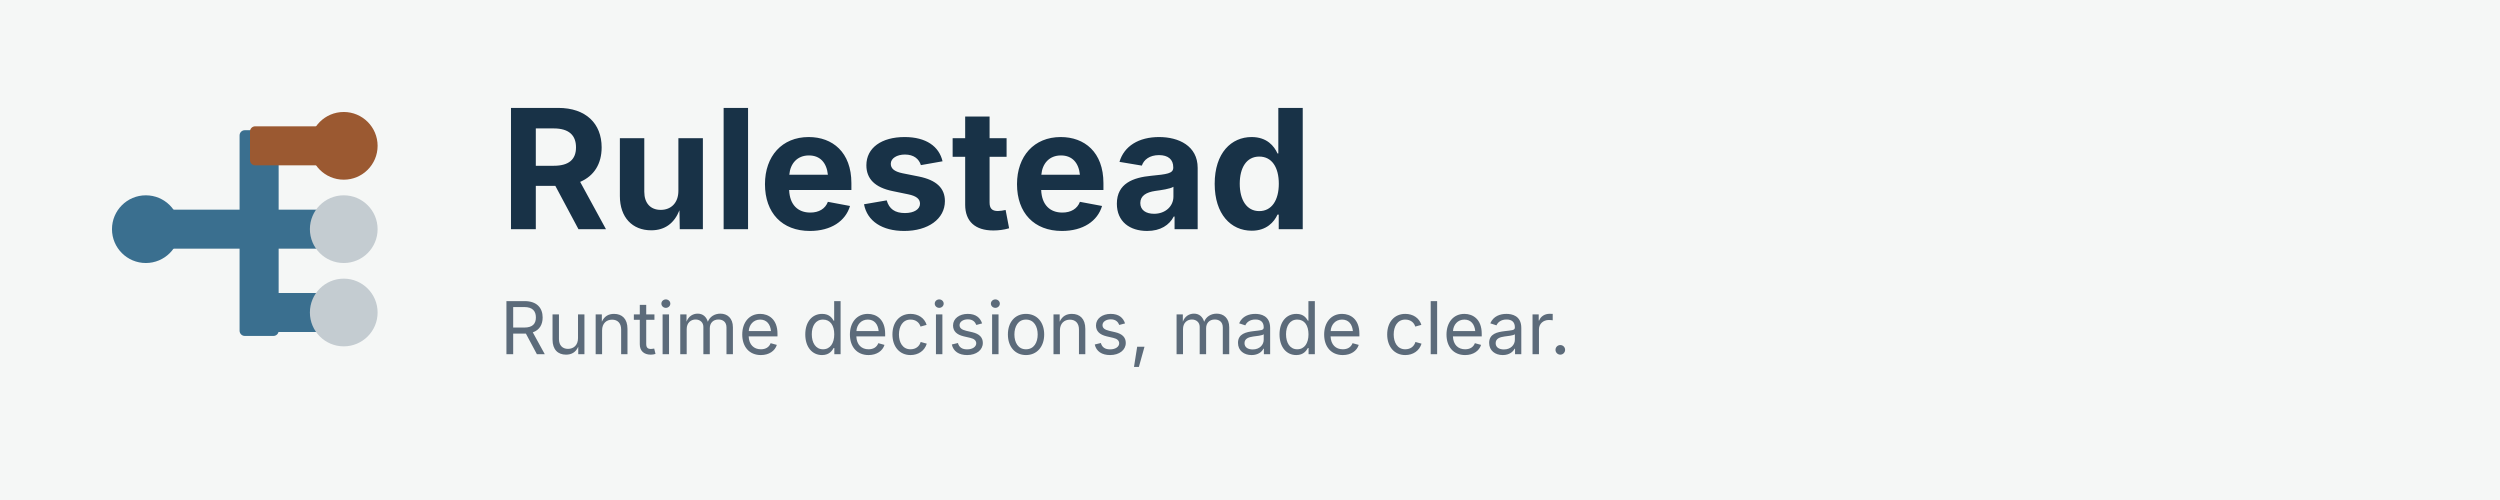
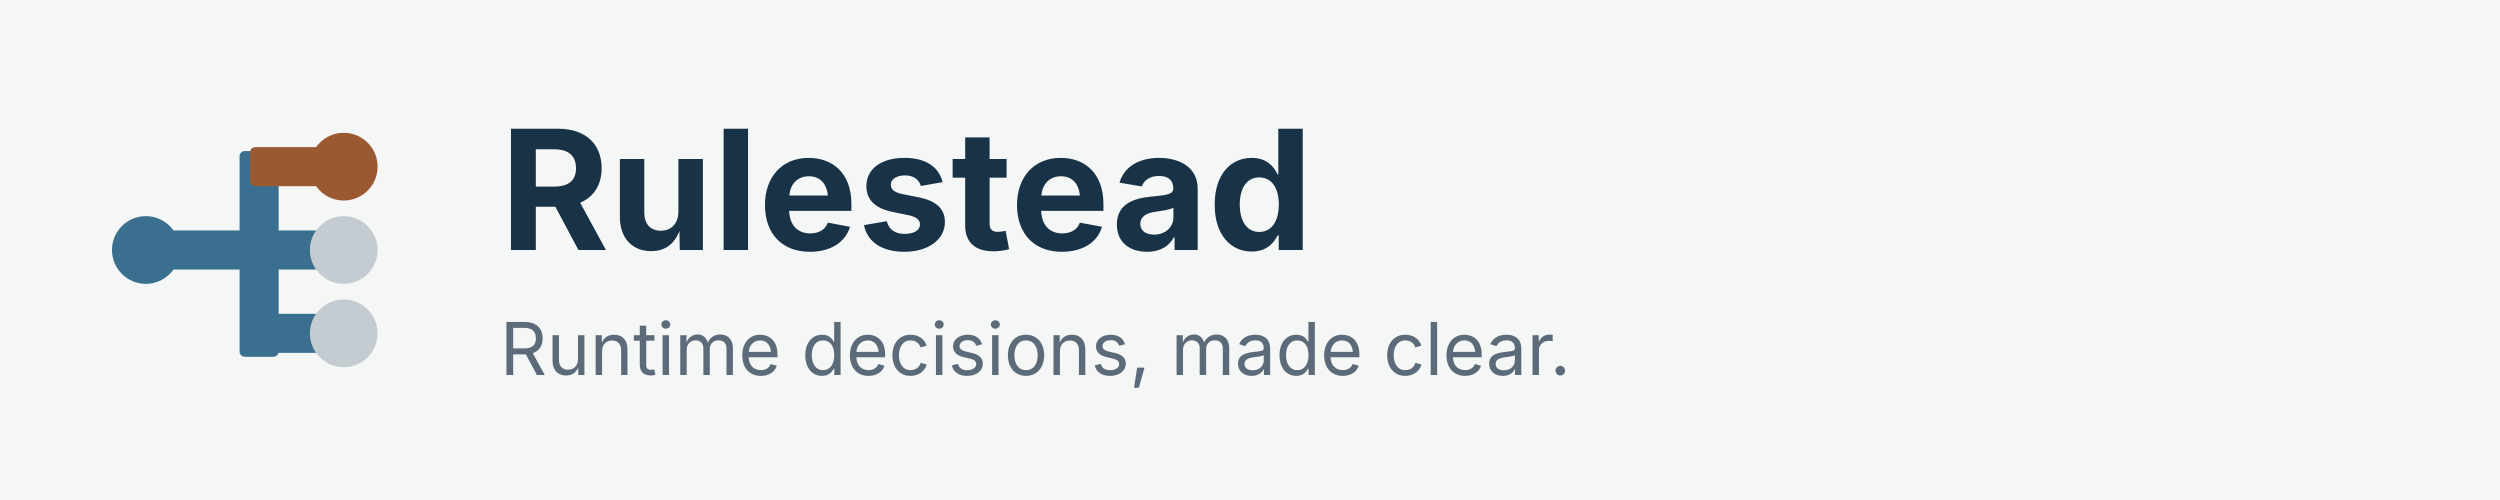
<svg xmlns="http://www.w3.org/2000/svg" role="img" aria-labelledby="t d" viewBox="0 0 480 96">
  <g aria-hidden="true">
    <path fill="#F5F7F6" d="M0 0h480v96H0z" />
-     <g transform="translate(16 12)">
+     <g transform="translate(16 16)">
      <rect width="7.5" height="39.5" x="30" y="13" fill="#3a6f8f" rx="1" />
      <rect width="20" height="7.5" x="12" y="28.25" fill="#3a6f8f" rx="1" />
      <circle cx="12" cy="32" r="6.5" fill="#3a6f8f" />
      <rect width="14" height="7.5" x="32" y="12.25" fill="#9b5931" rx="1" />
      <circle cx="50" cy="16" r="6.5" fill="#9b5931" />
      <rect width="14" height="7.5" x="32" y="28.25" fill="#3a6f8f" rx="1" />
      <circle cx="50" cy="32" r="6.5" fill="#c4ccd1" />
      <rect width="14" height="7.5" x="32" y="44.25" fill="#3a6f8f" rx="1" />
      <circle cx="50" cy="48" r="6.5" fill="#c4ccd1" />
    </g>
-     <text x="96" y="44" fill="#183247" font-family="Sora, Inter, ui-sans-serif, system-ui, sans-serif" font-size="32" font-weight="700">Rulestead</text>
-     <text x="96" y="68" fill="#5c6b7a" font-family="Inter, ui-sans-serif, system-ui, sans-serif" font-size="14" font-weight="400">Runtime decisions, made clear.</text>
+     <text x="96" y="48" fill="#183247" font-family="Sora, Inter, ui-sans-serif, system-ui, sans-serif" font-size="32" font-weight="700">Rulestead</text>
+     <text x="96" y="72" fill="#5c6b7a" font-family="Inter, ui-sans-serif, system-ui, sans-serif" font-size="14" font-weight="400">Runtime decisions, made clear.</text>
  </g>
</svg>
